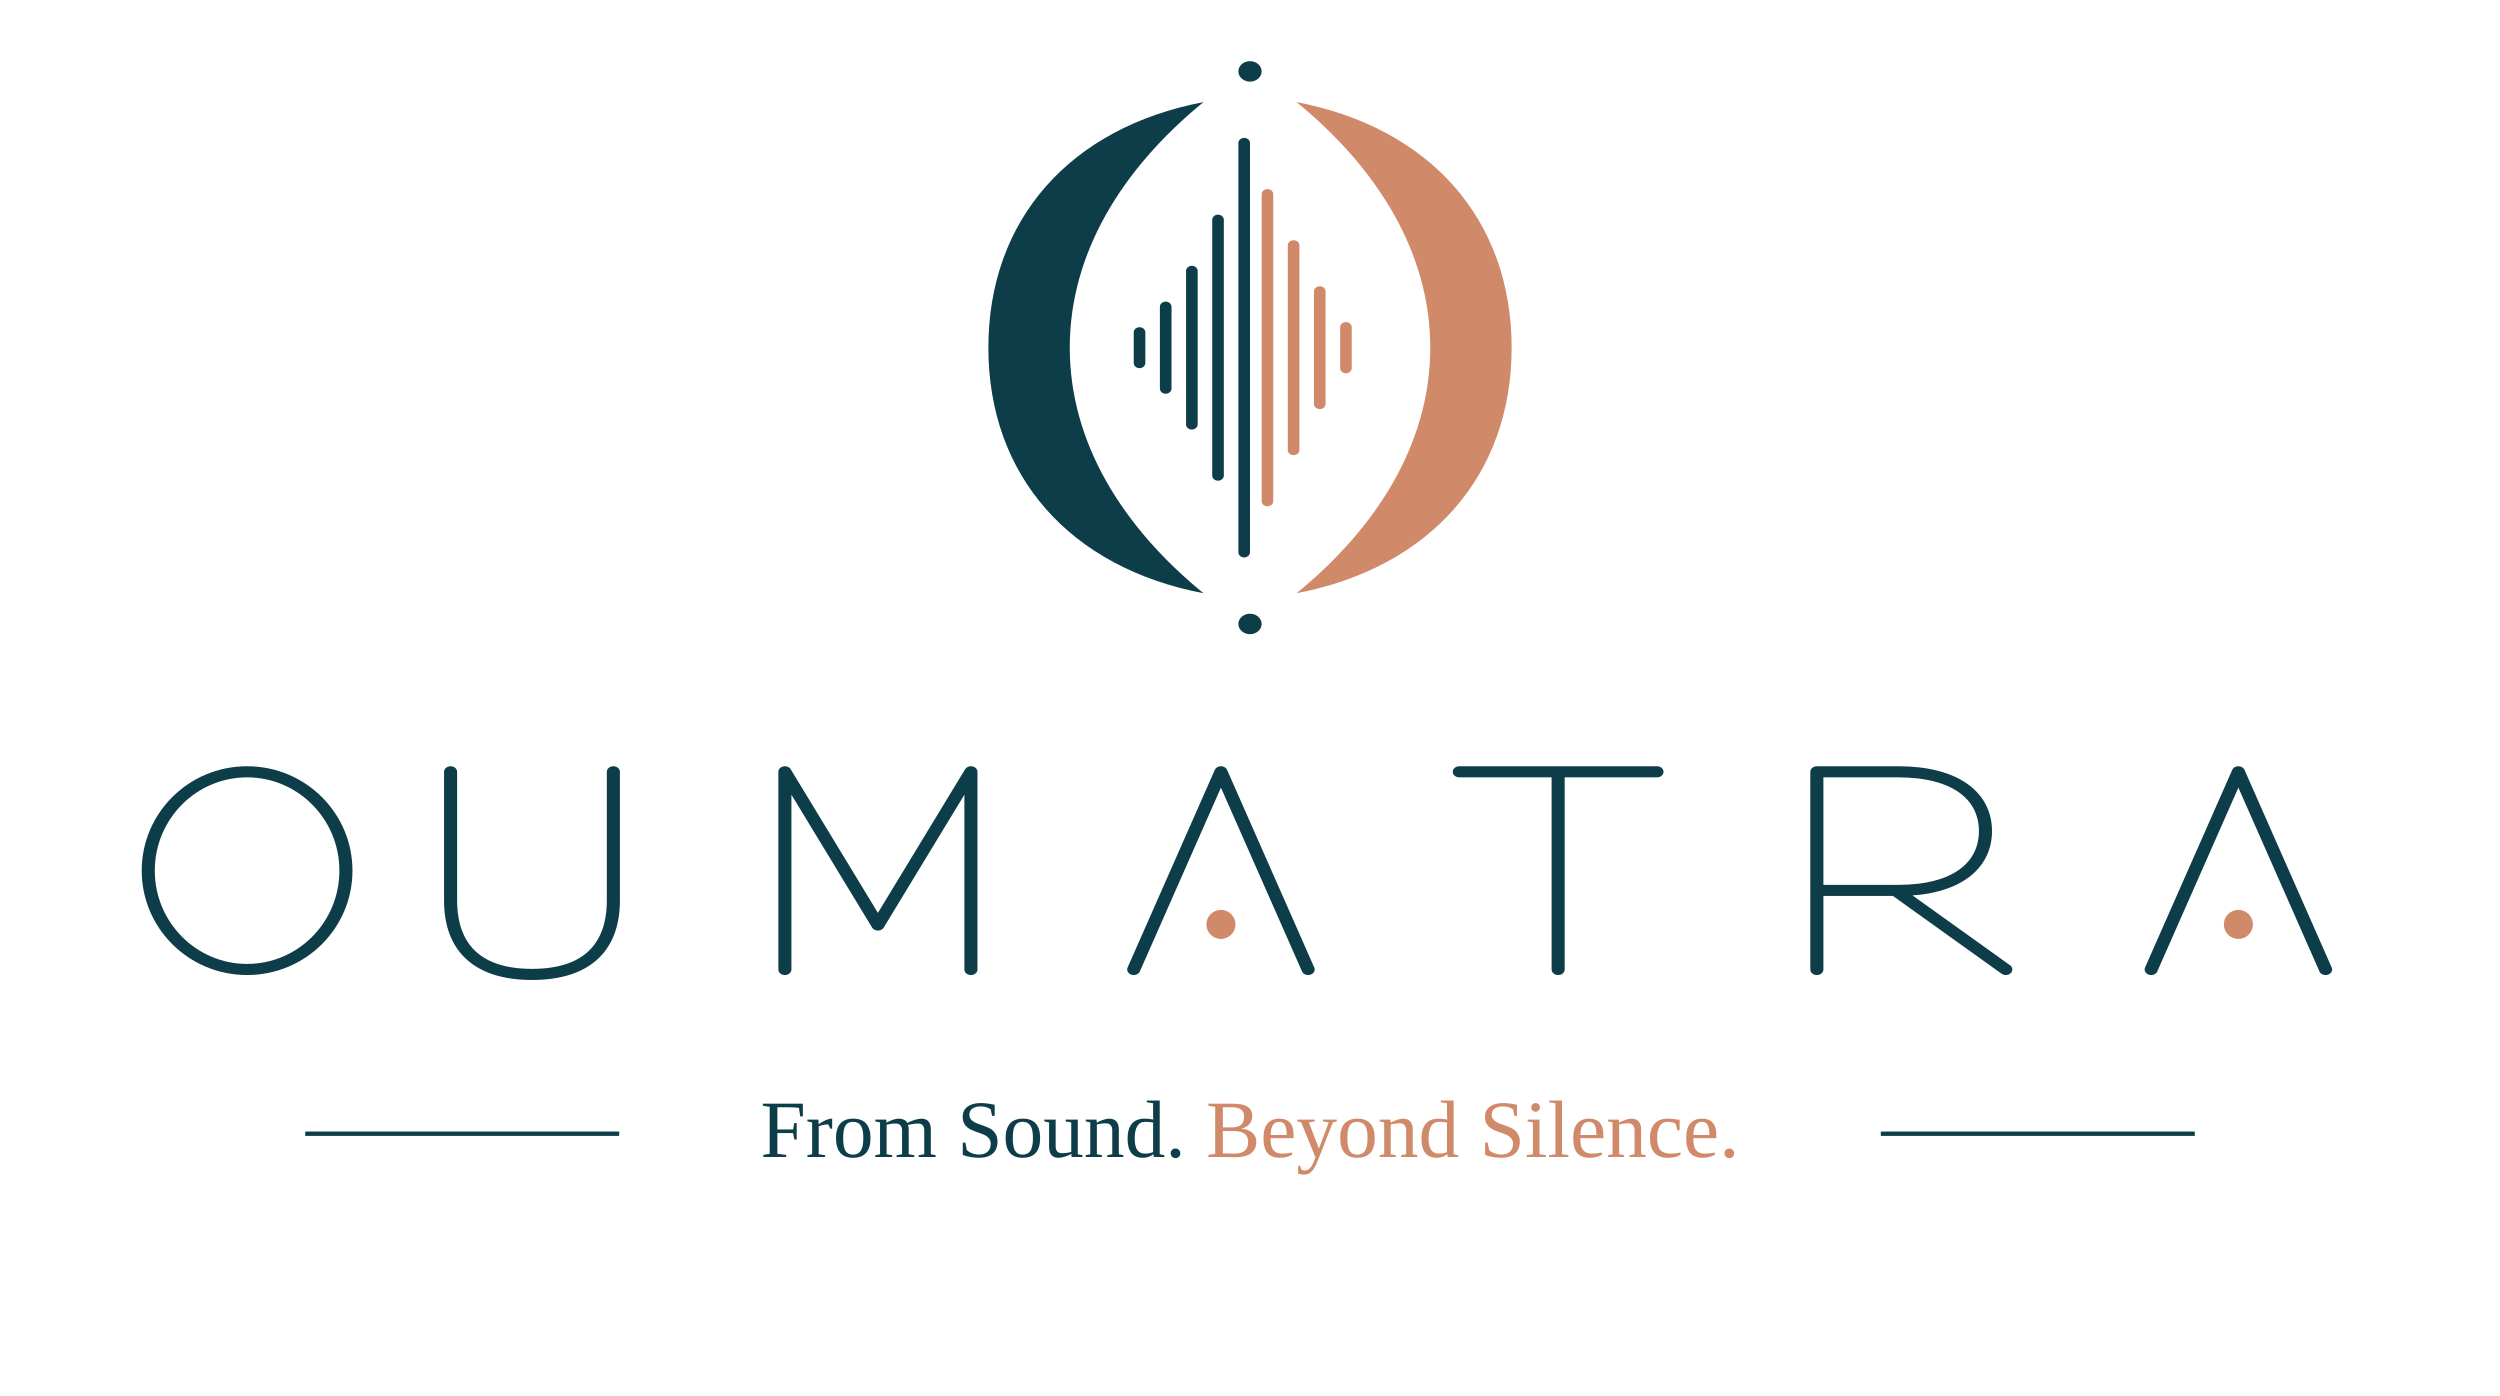
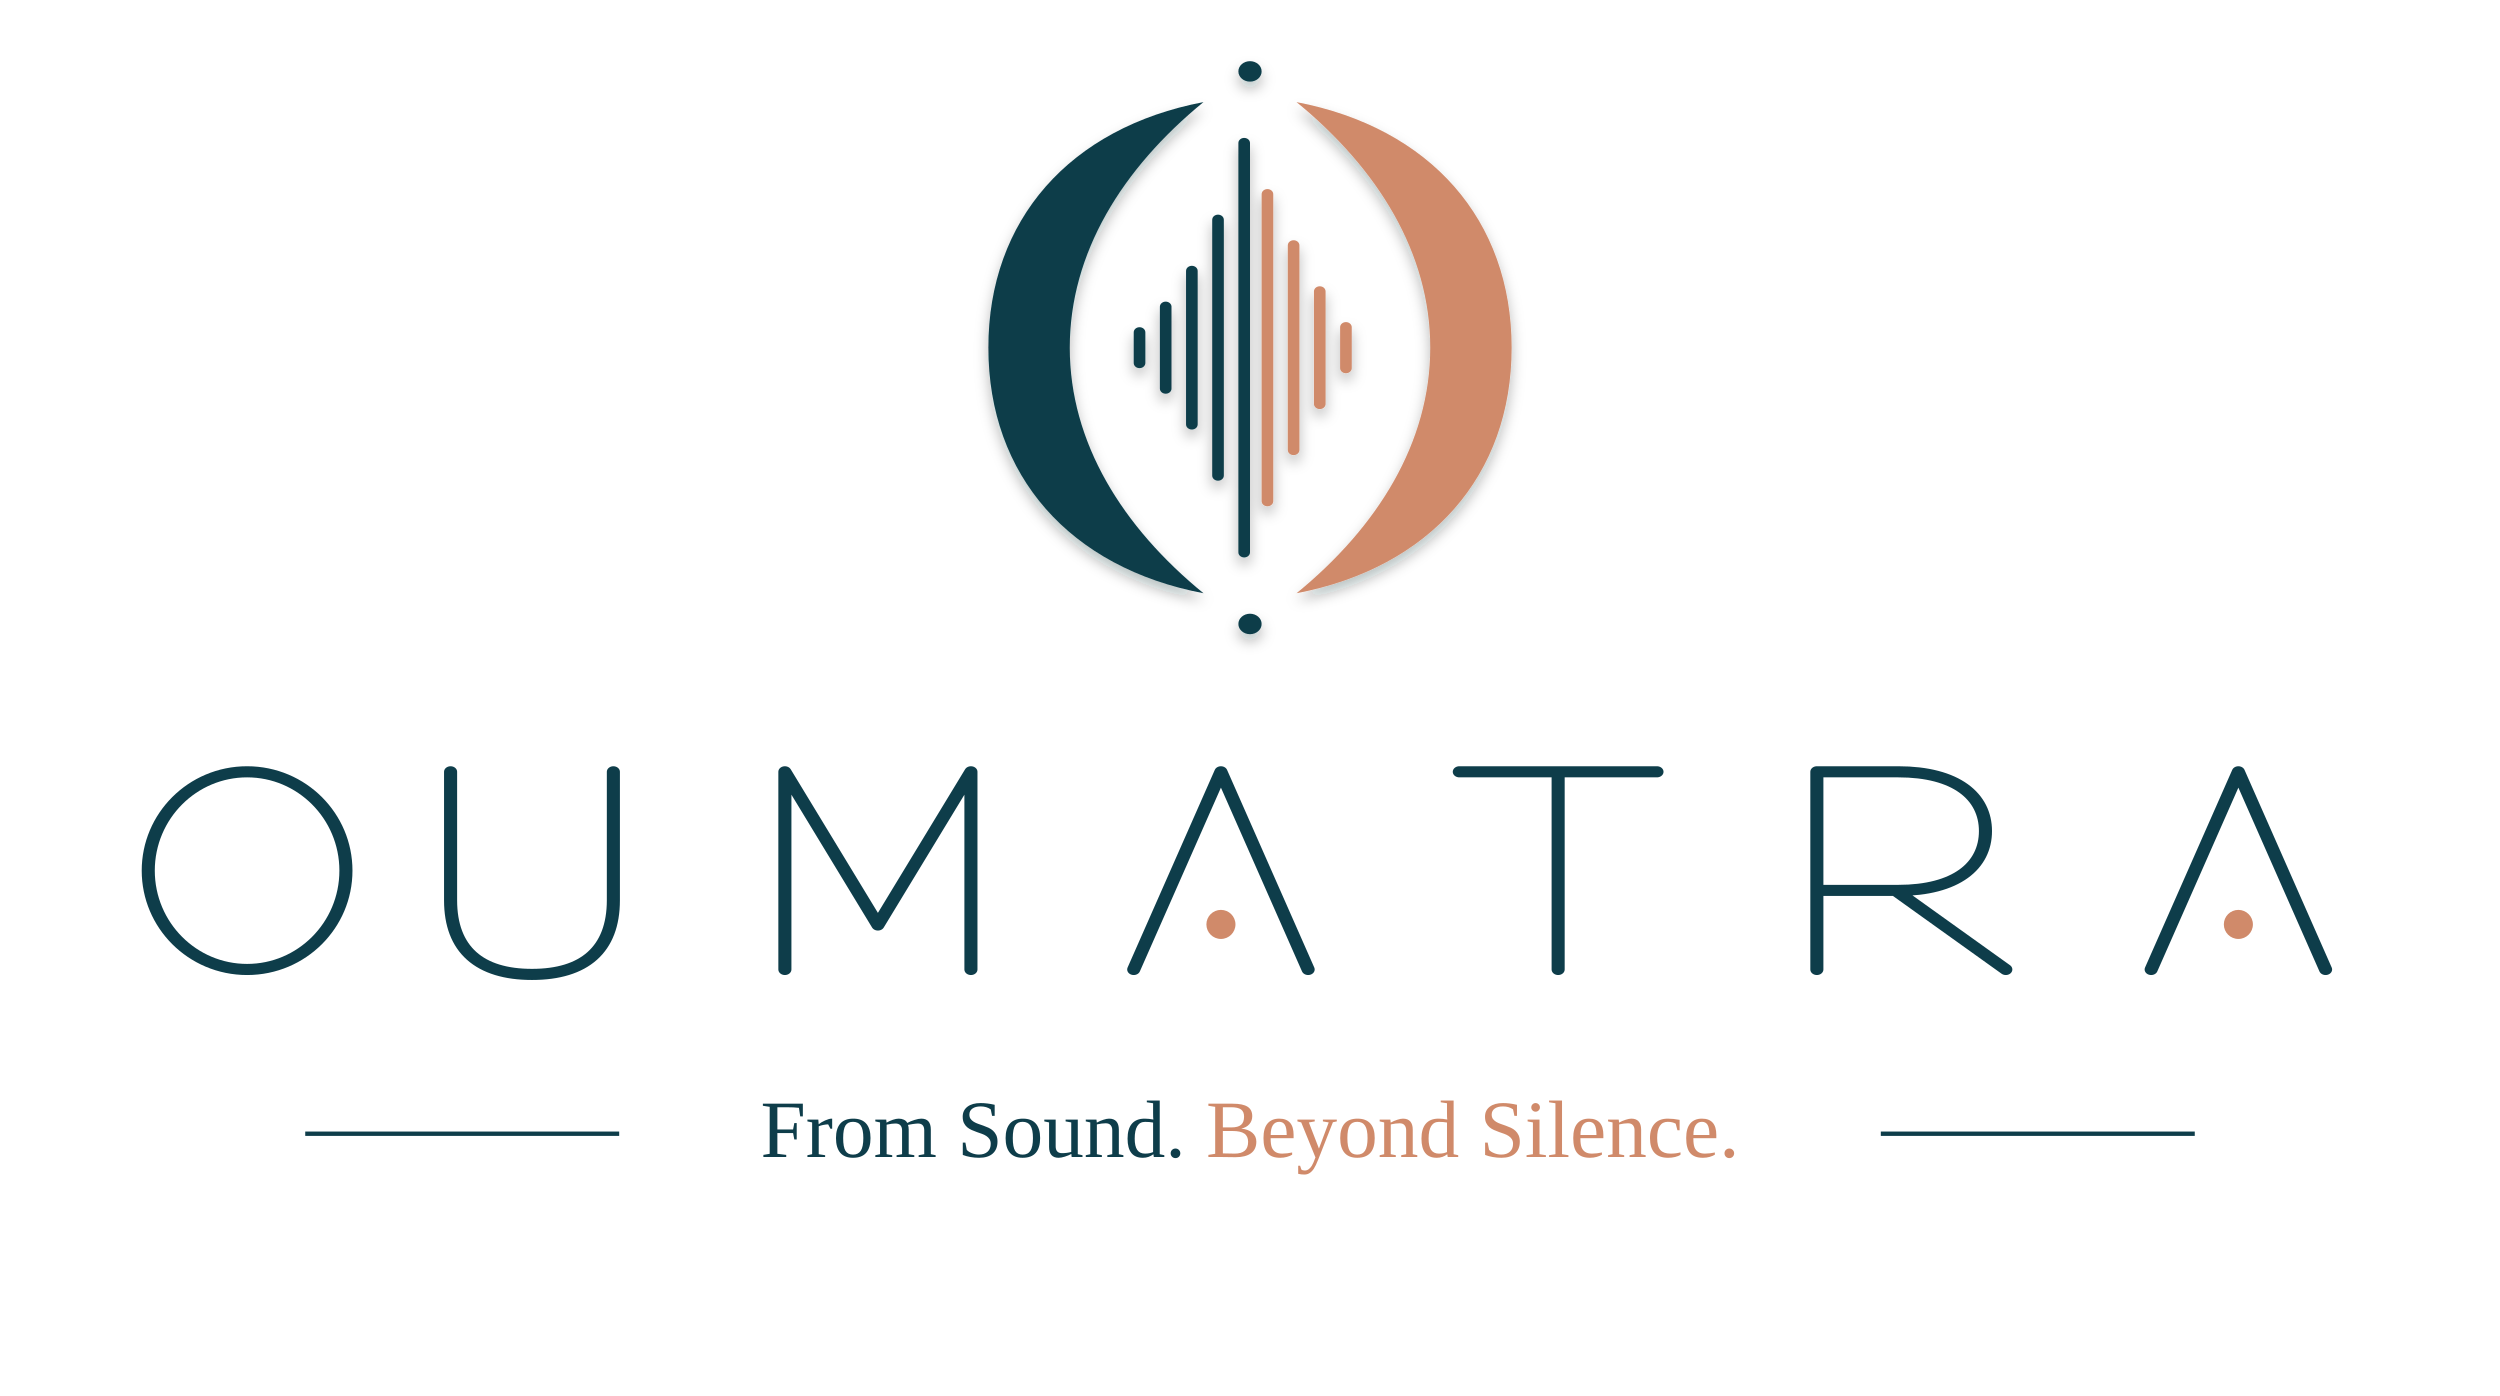
<svg xmlns="http://www.w3.org/2000/svg" viewBox="0 0 860 480" role="img" aria-labelledby="title desc">
-   <g transform="translate(310 14) scale(1 .88)">
+   <defs>
+     <filter id="symbol-depth" x="-25%" y="-25%" width="150%" height="160%">
+       <feDropShadow dx="0" dy="3" stdDeviation="2.4" flood-color="#061C22" flood-opacity=".28" />
+     </filter>
+   </defs>
+   <g transform="translate(310 14) scale(1 .88)" filter="url(#symbol-depth)">
    <path fill="#0E3D4A" d="M104 24C58 34 30 70 30 120s28 86 74 96C76 190 58 157 58 120s18-70 46-96Z" />
    <path fill="#D08A6A" d="M136 24c46 10 74 46 74 96s-28 86-74 96c28-26 46-59 46-96s-18-70-46-96Z" />
    <g fill="#0E3D4A">
      <rect x="80" y="112" width="4" height="16" rx="2" />
      <rect x="89" y="102" width="4" height="36" rx="2" />
      <rect x="98" y="88" width="4" height="64" rx="2" />
      <rect x="107" y="68" width="4" height="104" rx="2" />
      <rect x="116" y="38" width="4" height="164" rx="2" />
    </g>
    <g fill="#D08A6A">
      <rect x="124" y="58" width="4" height="124" rx="2" />
      <rect x="133" y="78" width="4" height="84" rx="2" />
      <rect x="142" y="96" width="4" height="48" rx="2" />
      <rect x="151" y="110" width="4" height="20" rx="2" />
    </g>
    <circle cx="120" cy="12" r="4" fill="#0E3D4A" />
    <circle cx="120" cy="228" r="4" fill="#0E3D4A" />
  </g>
  <g transform="translate(50 240) scale(1 .85)" fill="none" stroke="#0E3D4A" stroke-width="4.5" stroke-linecap="round" stroke-linejoin="round">
    <ellipse cx="35" cy="70" rx="34" ry="40" />
    <path d="M105 30v52c0 20 10 30 28 30s28-10 28-30V30M220 110V30l32 62 32-62v80M340 110l30-80 30 80M452 30h68m-34 0v80M575 110V30h28c20 0 30 10 30 24s-10 24-30 24h-28m27 0 38 32M690 110l30-80 30 80" />
  </g>
  <g fill="#D08A6A">
    <circle cx="420" cy="318" r="5" />
    <circle cx="770" cy="318" r="5" />
  </g>
  <g stroke="#0E3D4A" stroke-width="1.5">
    <path d="M105 390h108M647 390h108" />
  </g>
  <text x="430" y="398" text-anchor="middle" fill="#0E3D4A" font-family="Georgia,'Times New Roman',serif" font-size="28">From Sound. <tspan fill="#D08A6A">Beyond Silence.</tspan>
  </text>
</svg>
